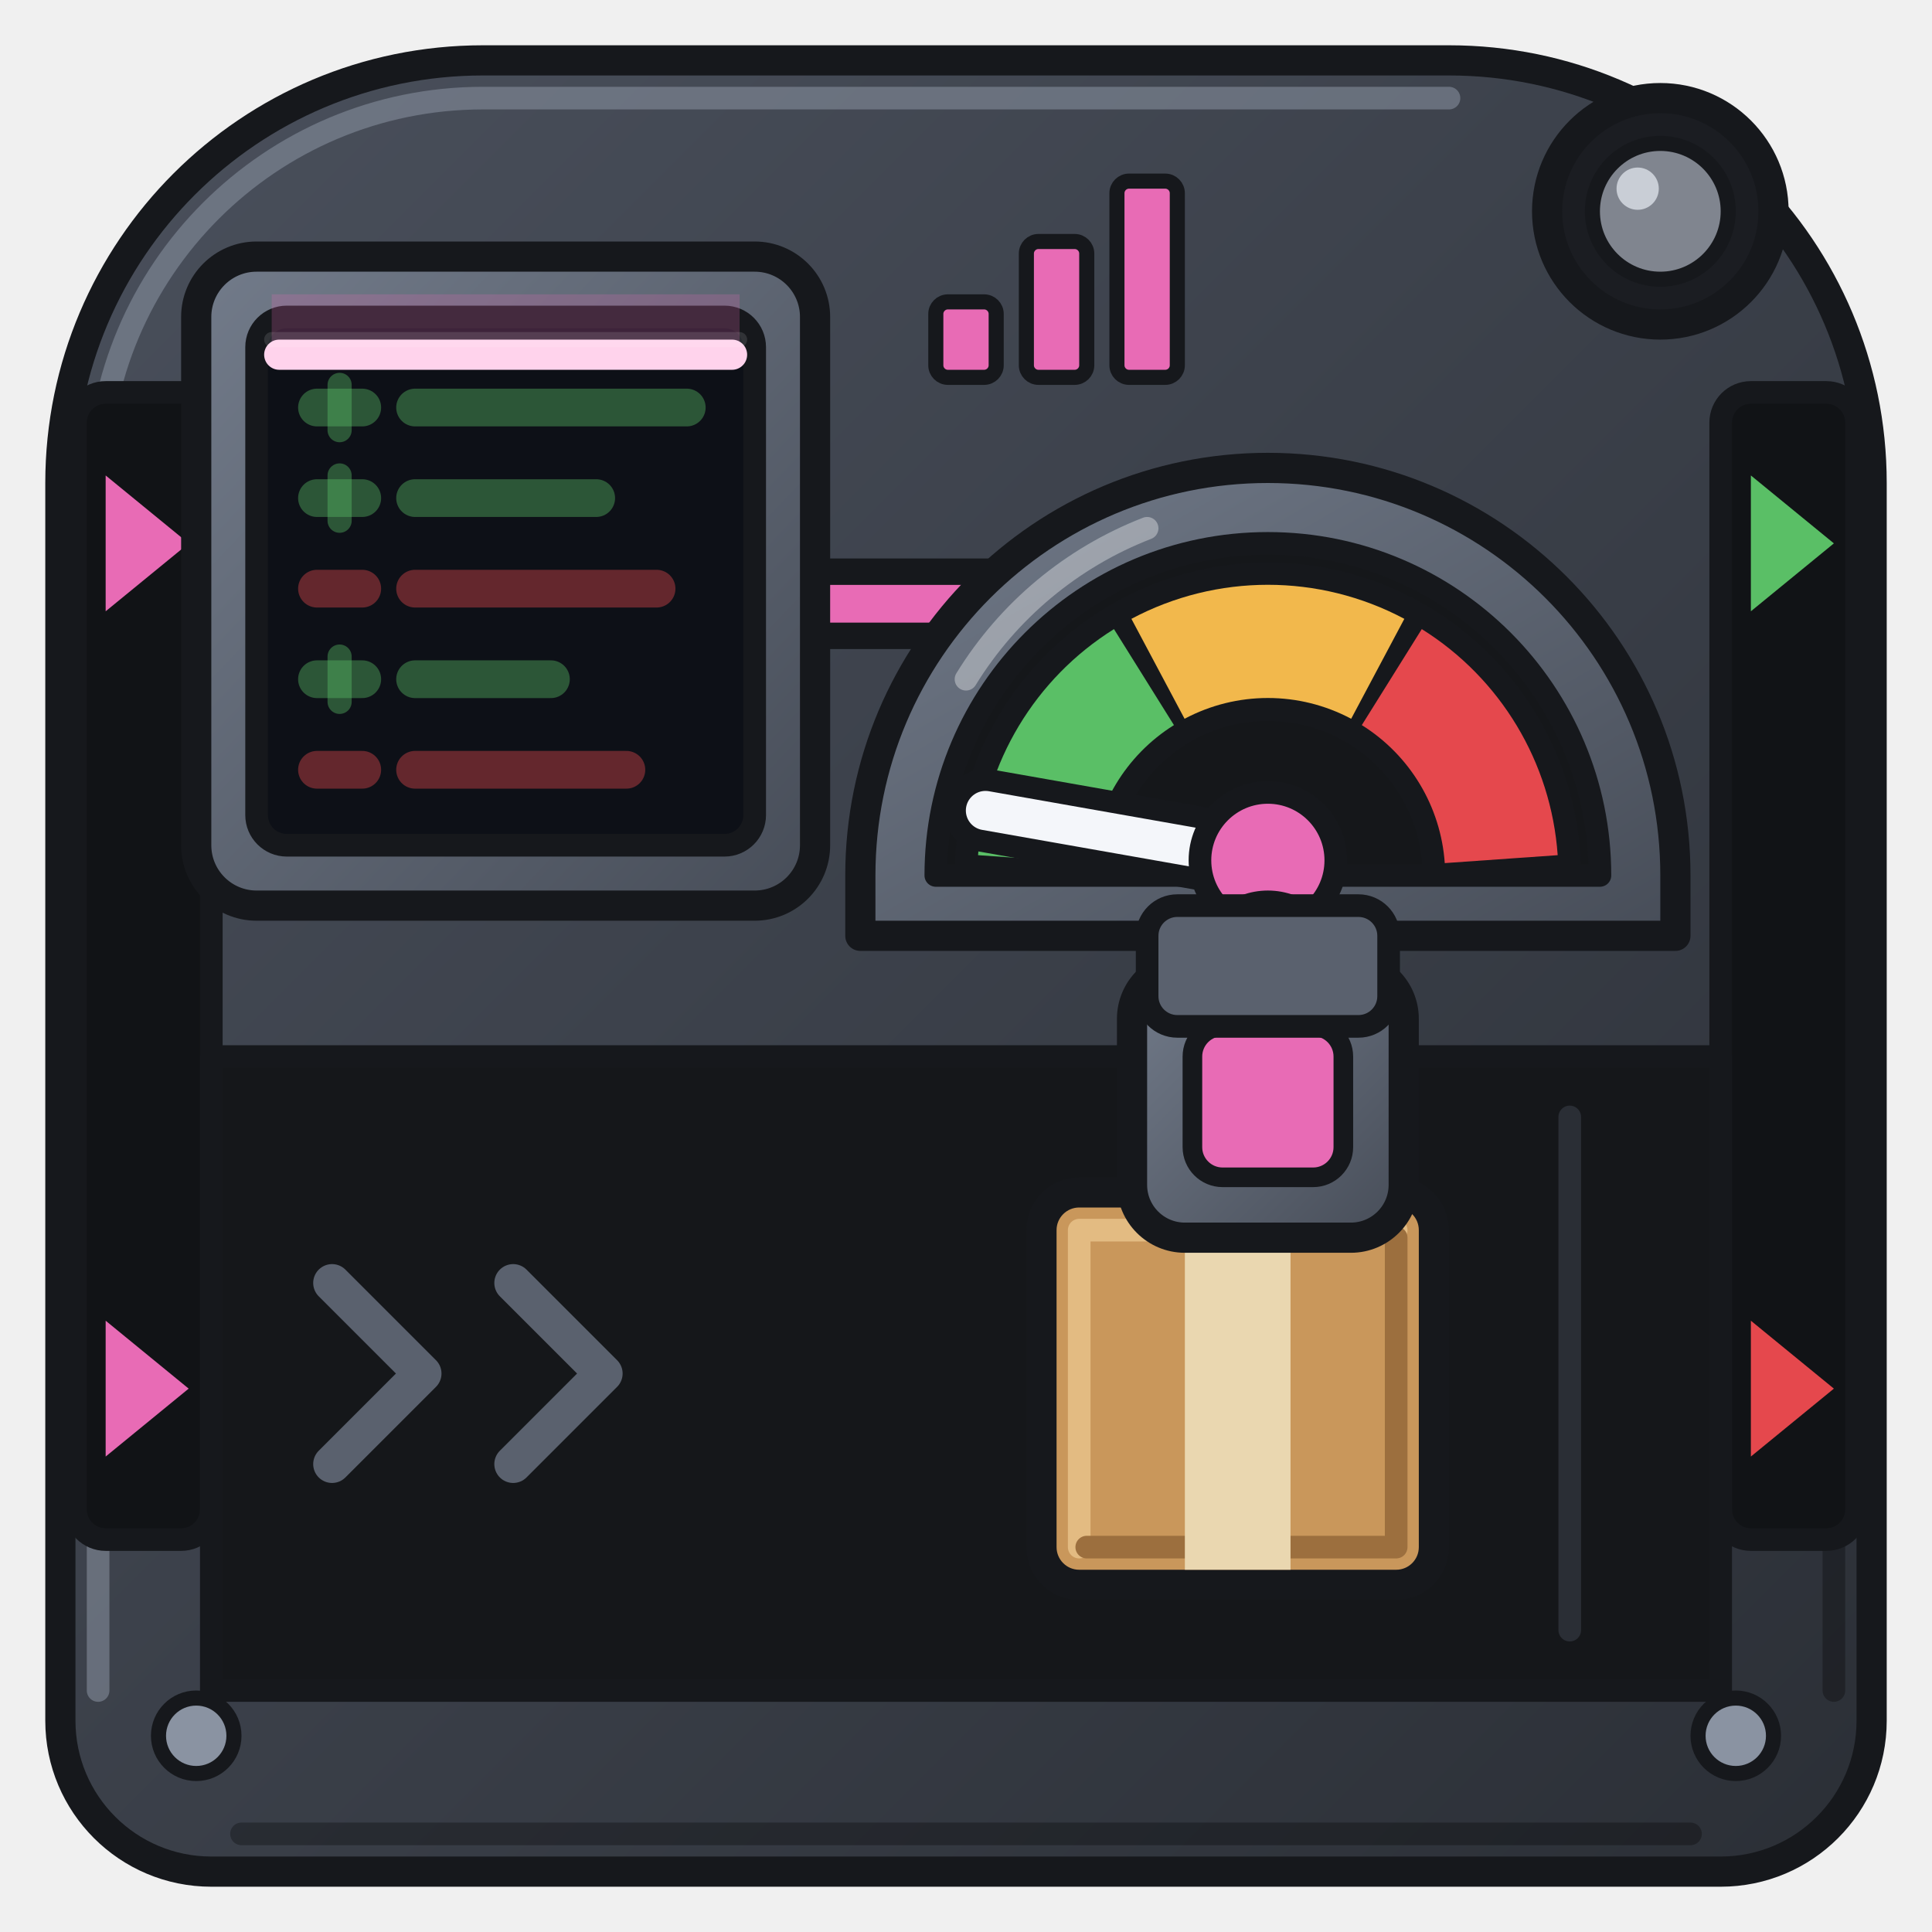
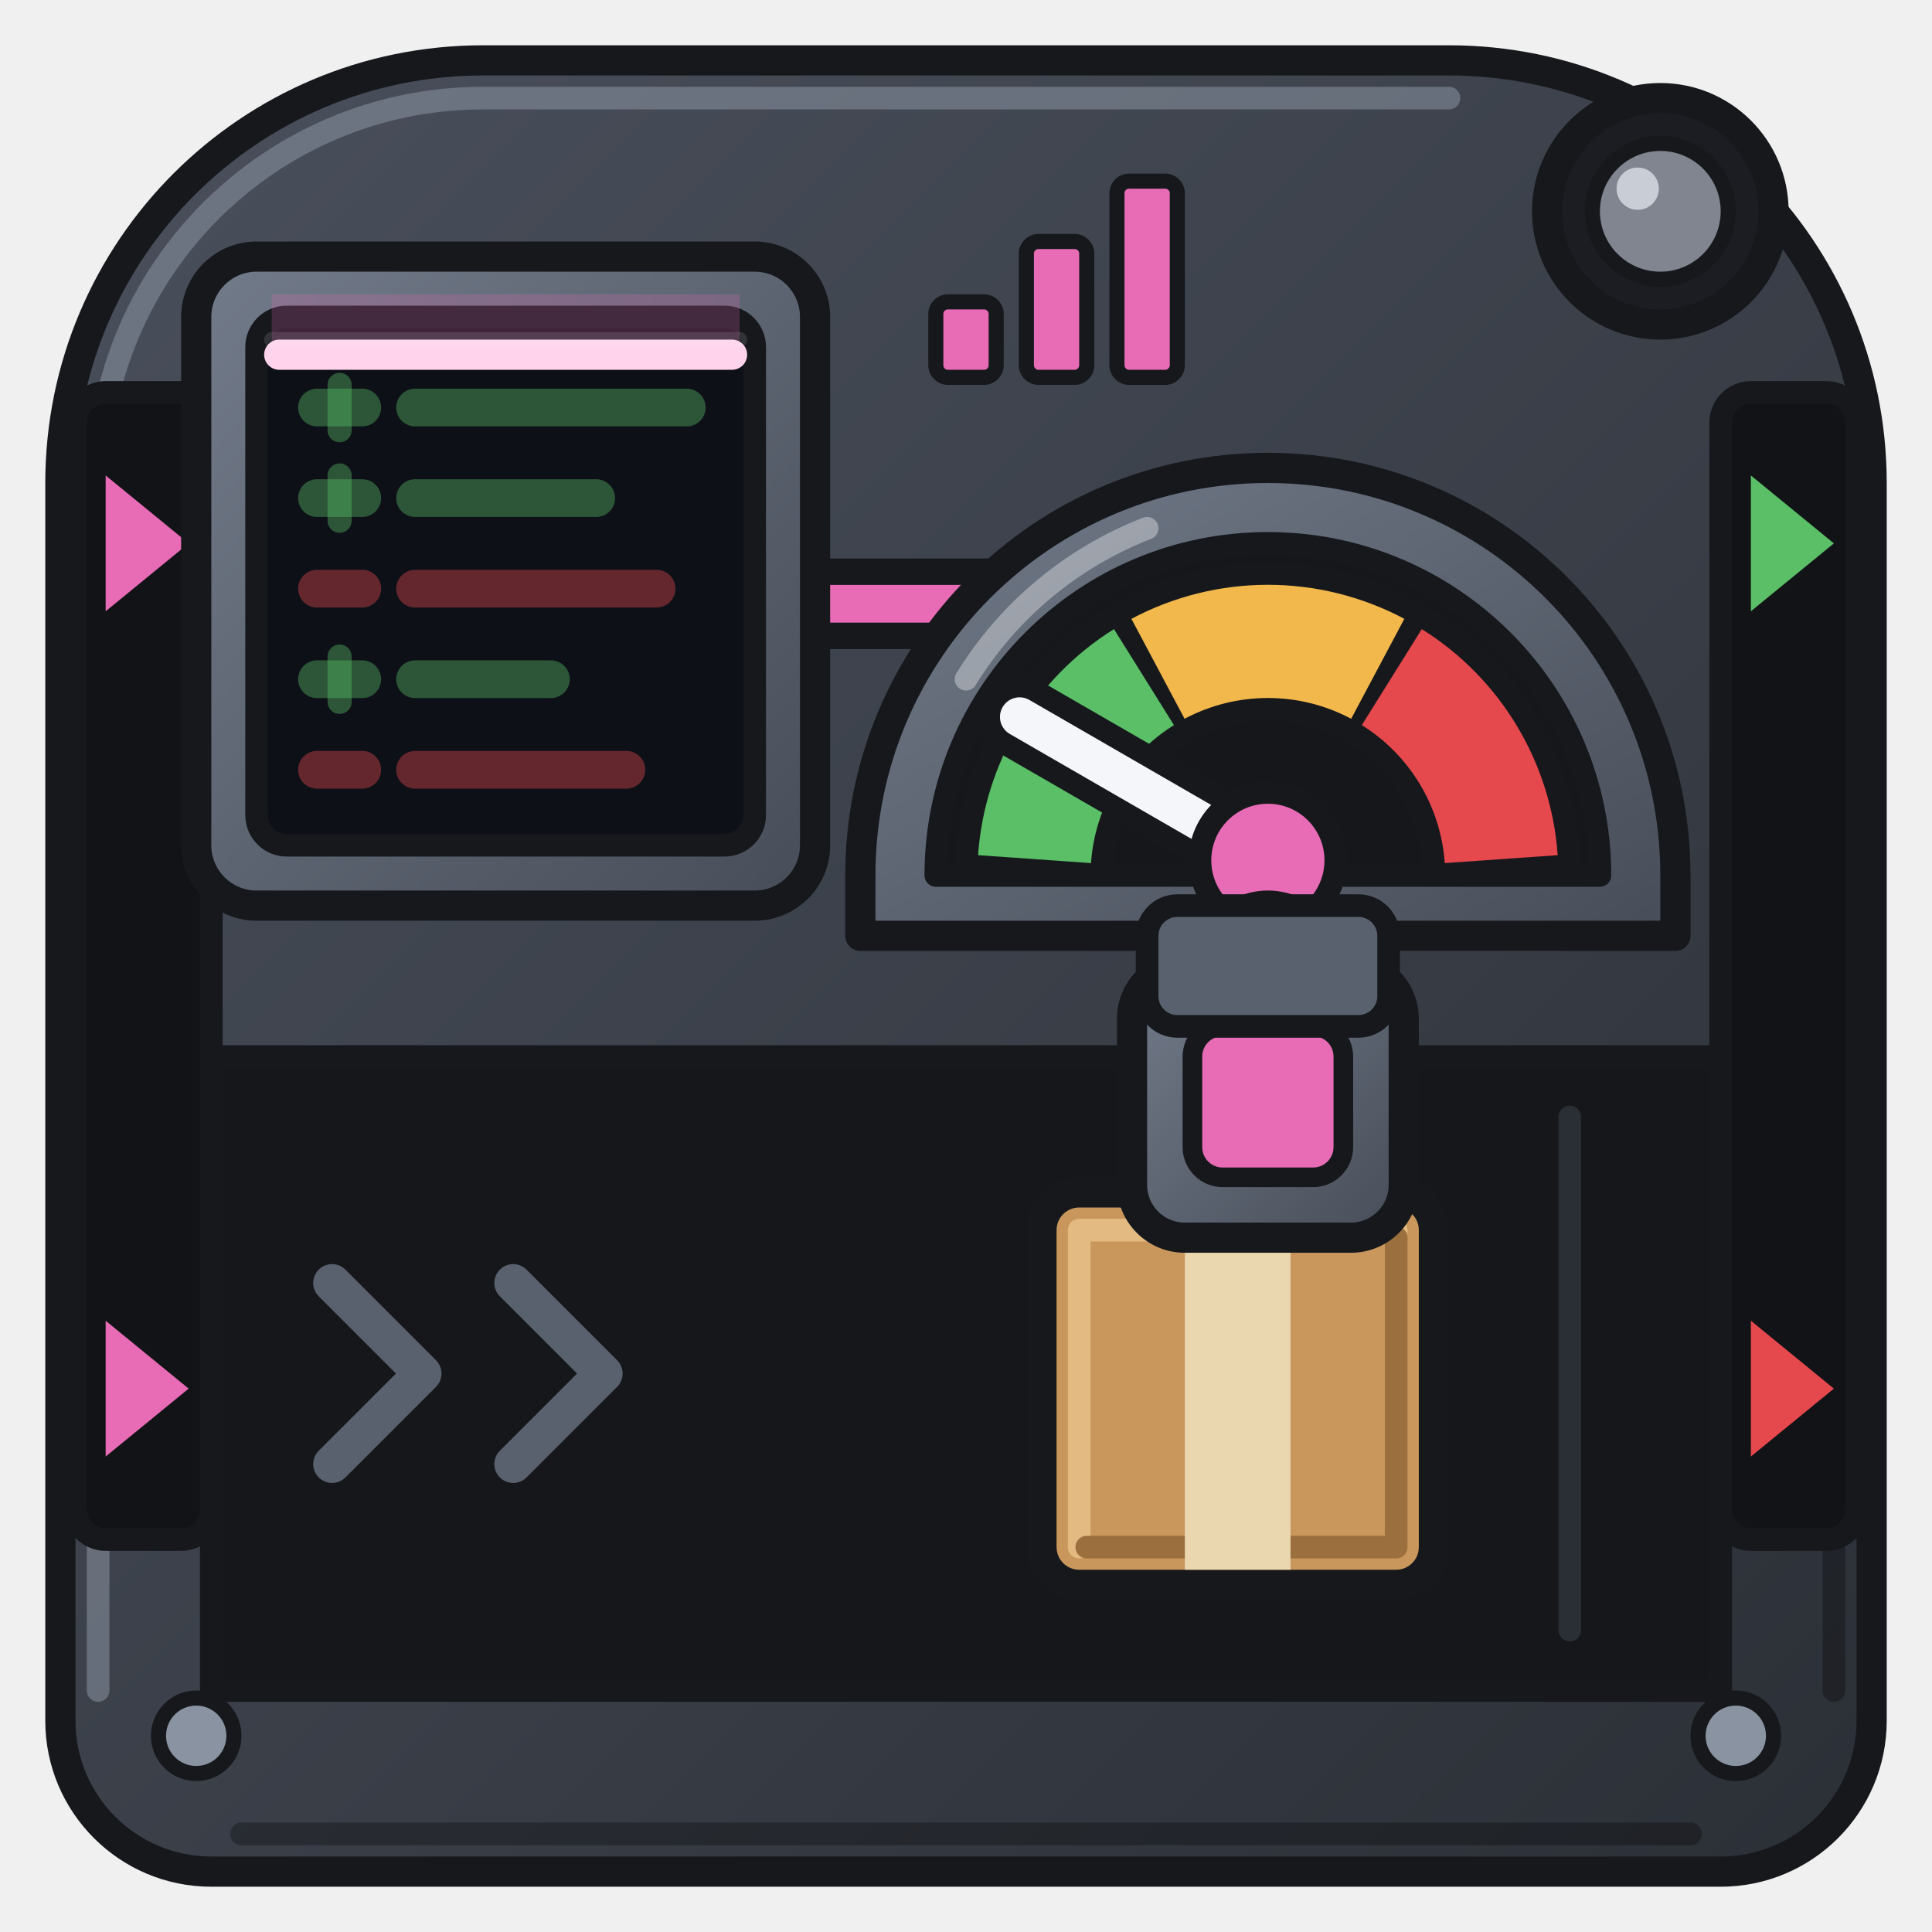
<svg xmlns="http://www.w3.org/2000/svg" width="128" height="128" viewBox="0 0 128 128">
  <defs>
    <linearGradient id="gb" x1="0" y1="0" x2="1" y2="1">
      <stop offset="0" stop-color="#4A505C" />
      <stop offset="1" stop-color="#2B2F36" />
    </linearGradient>
    <linearGradient id="gs" x1="0" y1="0" x2="1" y2="1">
      <stop offset="0" stop-color="#727B8A" />
      <stop offset="1" stop-color="#474D58" />
    </linearGradient>
  </defs>
  <path d="M32,4 H96 A28,28 0 0 1 124,32 V114 A10,10 0 0 1 114,124 H14 A10,10 0 0 1 4,114 V32 A28,28 0 0 1 32,4 Z" fill="url(#gb)" stroke="#16181C" stroke-width="2" stroke-linejoin="round" stroke-linecap="round" />
  <path d="M6.5,112 V32 A25.5,25.5 0 0 1 32,6.5 H96" fill="none" stroke="#8A93A2" stroke-width="1.5" stroke-linejoin="round" stroke-linecap="round" opacity="0.55" />
  <path d="M16,121.5 H112 M121.5,34 V112" fill="none" stroke="#000000" stroke-width="1.5" stroke-linejoin="round" stroke-linecap="round" opacity="0.3" />
  <circle cx="13" cy="115" r="2.5" fill="#8A93A2" stroke="#16181C" stroke-width="1" stroke-linejoin="round" stroke-linecap="round" />
  <circle cx="115" cy="115" r="2.5" fill="#8A93A2" stroke="#16181C" stroke-width="1" stroke-linejoin="round" stroke-linecap="round" />
  <rect x="5" y="26" width="9" height="76" rx="2" fill="#111316" stroke="#16181C" stroke-width="1.5" stroke-linejoin="round" stroke-linecap="round" />
  <path d="M7,31.5 L12.5,36 L7,40.5 Z" fill="#E86BB5" />
  <path d="M7,87.5 L12.5,92 L7,96.5 Z" fill="#E86BB5" />
  <rect x="114" y="26" width="9" height="76" rx="2" fill="#111316" stroke="#16181C" stroke-width="1.5" stroke-linejoin="round" stroke-linecap="round" />
  <path d="M116,31.5 L121.5,36 L116,40.5 Z" fill="#5ABF66" />
  <path d="M116,87.5 L121.5,92 L116,96.5 Z" fill="#E5484D" />
  <rect x="62" y="20" width="4" height="5" rx="0.8" fill="#E86BB5" stroke="#16181C" stroke-width="1" stroke-linejoin="round" stroke-linecap="round" />
  <rect x="68" y="16" width="4" height="9" rx="0.8" fill="#E86BB5" stroke="#16181C" stroke-width="1" stroke-linejoin="round" stroke-linecap="round" />
  <rect x="74" y="12" width="4" height="13" rx="0.8" fill="#E86BB5" stroke="#16181C" stroke-width="1" stroke-linejoin="round" stroke-linecap="round" />
  <rect x="14" y="70" width="100" height="42" fill="#15171A" stroke="#16181C" stroke-width="1.5" stroke-linejoin="round" stroke-linecap="round" />
  <path d="M22,85 L28,91 L22,97 M34,85 L40,91 L34,97" fill="none" stroke="#5A616E" stroke-width="2.5" stroke-linejoin="round" stroke-linecap="round" />
  <path d="M104,74 V108" fill="none" stroke="#2A2E35" stroke-width="1.5" stroke-linejoin="round" stroke-linecap="round" />
  <rect x="69" y="79" width="26" height="26" rx="2.5" fill="#C9975B" stroke="#16181C" stroke-width="2" stroke-linejoin="round" stroke-linecap="round" />
  <path d="M71.5,81.5 H92.5 M71.5,81.5 V102.5" fill="none" stroke="#E3BB82" stroke-width="1.5" stroke-linejoin="round" stroke-linecap="round" />
  <path d="M72,102.5 H92.5 V82" fill="none" stroke="#9C6F3E" stroke-width="1.5" stroke-linejoin="round" stroke-linecap="round" />
  <rect x="78.5" y="80" width="7" height="24" fill="#EAD7B0" />
  <path d="M52,40 L66,40" fill="none" stroke="#16181C" stroke-width="6" stroke-linejoin="round" stroke-linecap="round" />
  <path d="M52,40 L66,40" fill="none" stroke="#E86BB5" stroke-width="2.5" stroke-linejoin="round" stroke-linecap="round" />
  <rect x="13" y="17" width="41" height="43" rx="4" fill="url(#gs)" stroke="#16181C" stroke-width="2" stroke-linejoin="round" stroke-linecap="round" />
  <rect x="17" y="21" width="33" height="35" rx="2" fill="#0D1017" stroke="#16181C" stroke-width="1.5" stroke-linejoin="round" stroke-linecap="round" />
  <path d="M21,27 H24 M27.5,27 H45.5" fill="none" stroke="#5ABF66" stroke-width="2.5" stroke-linejoin="round" stroke-linecap="round" opacity="0.4" />
  <path d="M22.5,25.5 V28.5" fill="none" stroke="#5ABF66" stroke-width="1.6" stroke-linejoin="round" stroke-linecap="round" opacity="0.4" />
  <path d="M21,33 H24 M27.5,33 H39.5" fill="none" stroke="#5ABF66" stroke-width="2.5" stroke-linejoin="round" stroke-linecap="round" opacity="0.4" />
  <path d="M22.5,31.5 V34.5" fill="none" stroke="#5ABF66" stroke-width="1.6" stroke-linejoin="round" stroke-linecap="round" opacity="0.4" />
  <path d="M21,39 H24 M27.5,39 H43.5" fill="none" stroke="#E5484D" stroke-width="2.5" stroke-linejoin="round" stroke-linecap="round" opacity="0.4" />
  <path d="M21,45 H24 M27.5,45 H36.5" fill="none" stroke="#5ABF66" stroke-width="2.5" stroke-linejoin="round" stroke-linecap="round" opacity="0.4" />
  <path d="M22.5,43.5 V46.5" fill="none" stroke="#5ABF66" stroke-width="1.6" stroke-linejoin="round" stroke-linecap="round" opacity="0.4" />
  <path d="M21,51 H24 M27.5,51 H41.5" fill="none" stroke="#E5484D" stroke-width="2.5" stroke-linejoin="round" stroke-linecap="round" opacity="0.4" />
  <rect x="18" y="19.5" width="31" height="4" fill="#E86BB5" opacity="0.22" />
  <path d="M18.5,23.5 L48.5,23.5" fill="none" stroke="#FFD3EC" stroke-width="2" stroke-linejoin="round" stroke-linecap="round" />
  <path d="M18,22.5 H49" fill="none" stroke="#FFFFFF" stroke-width="1" stroke-linejoin="round" stroke-linecap="round" opacity="0.12" />
  <path d="M57,58 A27,27 0 0 1 111,58 V62 H57 Z" fill="url(#gs)" stroke="#16181C" stroke-width="2" stroke-linejoin="round" stroke-linecap="round" />
  <path d="M62,58 A22,22 0 0 1 106,58 Z" fill="#15171A" stroke="#16181C" stroke-width="1.5" stroke-linejoin="round" stroke-linecap="round" />
  <path d="M68.51,57.46 A15.5,15.5 0 0 1 99.49,57.46" fill="none" stroke="#16181C" stroke-width="10.5" />
  <path d="M68.54,56.92 A15.5,15.5 0 0 1 75.79,44.86" fill="none" stroke="#5ABF66" stroke-width="7.5" />
  <path d="M76.72,44.31 A15.5,15.5 0 0 1 91.28,44.31" fill="none" stroke="#F2B84C" stroke-width="7.5" />
  <path d="M92.21,44.86 A15.5,15.5 0 0 1 99.46,56.92" fill="none" stroke="#E5484D" stroke-width="7.5" />
  <path d="M64,45 A24.5,24.5 0 0 1 76,35" fill="none" stroke="#FFFFFF" stroke-width="1.5" stroke-linejoin="round" stroke-linecap="round" opacity="0.35" />
-   <path d="M84,57 L65.29,53.7" fill="none" stroke="#16181C" stroke-width="5.5" stroke-linejoin="round" stroke-linecap="round" />
-   <path d="M84,57 L65.29,53.7" fill="none" stroke="#F4F6FA" stroke-width="2.6" stroke-linejoin="round" stroke-linecap="round" />
+   <path d="M84,57 L67.55,47.5" fill="none" stroke="#16181C" stroke-width="5.5" stroke-linejoin="round" stroke-linecap="round" />
+   <path d="M84,57 L67.55,47.5" fill="none" stroke="#F4F6FA" stroke-width="2.6" stroke-linejoin="round" stroke-linecap="round" />
  <circle cx="84" cy="57" r="4.5" fill="#E86BB5" stroke="#16181C" stroke-width="1.5" stroke-linejoin="round" stroke-linecap="round" />
  <path d="M84,64 L84,73" fill="none" stroke="#16181C" stroke-width="10" stroke-linejoin="round" stroke-linecap="round" />
  <path d="M84,64 L84,73" fill="none" stroke="#8A93A2" stroke-width="6" stroke-linejoin="round" stroke-linecap="round" />
  <g transform="translate(84 73)">
    <rect x="-9" y="-9" width="18" height="18" rx="3.5" fill="url(#gs)" stroke="#16181C" stroke-width="2" stroke-linejoin="round" stroke-linecap="round" />
    <rect x="-5" y="-5" width="10" height="10" rx="2" fill="#E86BB5" stroke="#16181C" stroke-width="1.3" stroke-linejoin="round" stroke-linecap="round" />
    <path d="M-6.5,-6.5 H5" fill="none" stroke="#FFFFFF" stroke-width="1.2" stroke-linejoin="round" stroke-linecap="round" opacity="0.35" />
  </g>
  <rect x="76" y="60" width="16" height="8" rx="2" fill="#5A616E" stroke="#16181C" stroke-width="1.5" stroke-linejoin="round" stroke-linecap="round" />
  <circle cx="110" cy="14" r="7.5" fill="#1B1D22" stroke="#16181C" stroke-width="2" stroke-linejoin="round" stroke-linecap="round" />
  <circle cx="110" cy="14" r="4.5" fill="#80858F" stroke="#16181C" stroke-width="1" stroke-linejoin="round" stroke-linecap="round" />
  <circle cx="108.5" cy="12.5" r="1.4" fill="#C9CED6" />
</svg>
